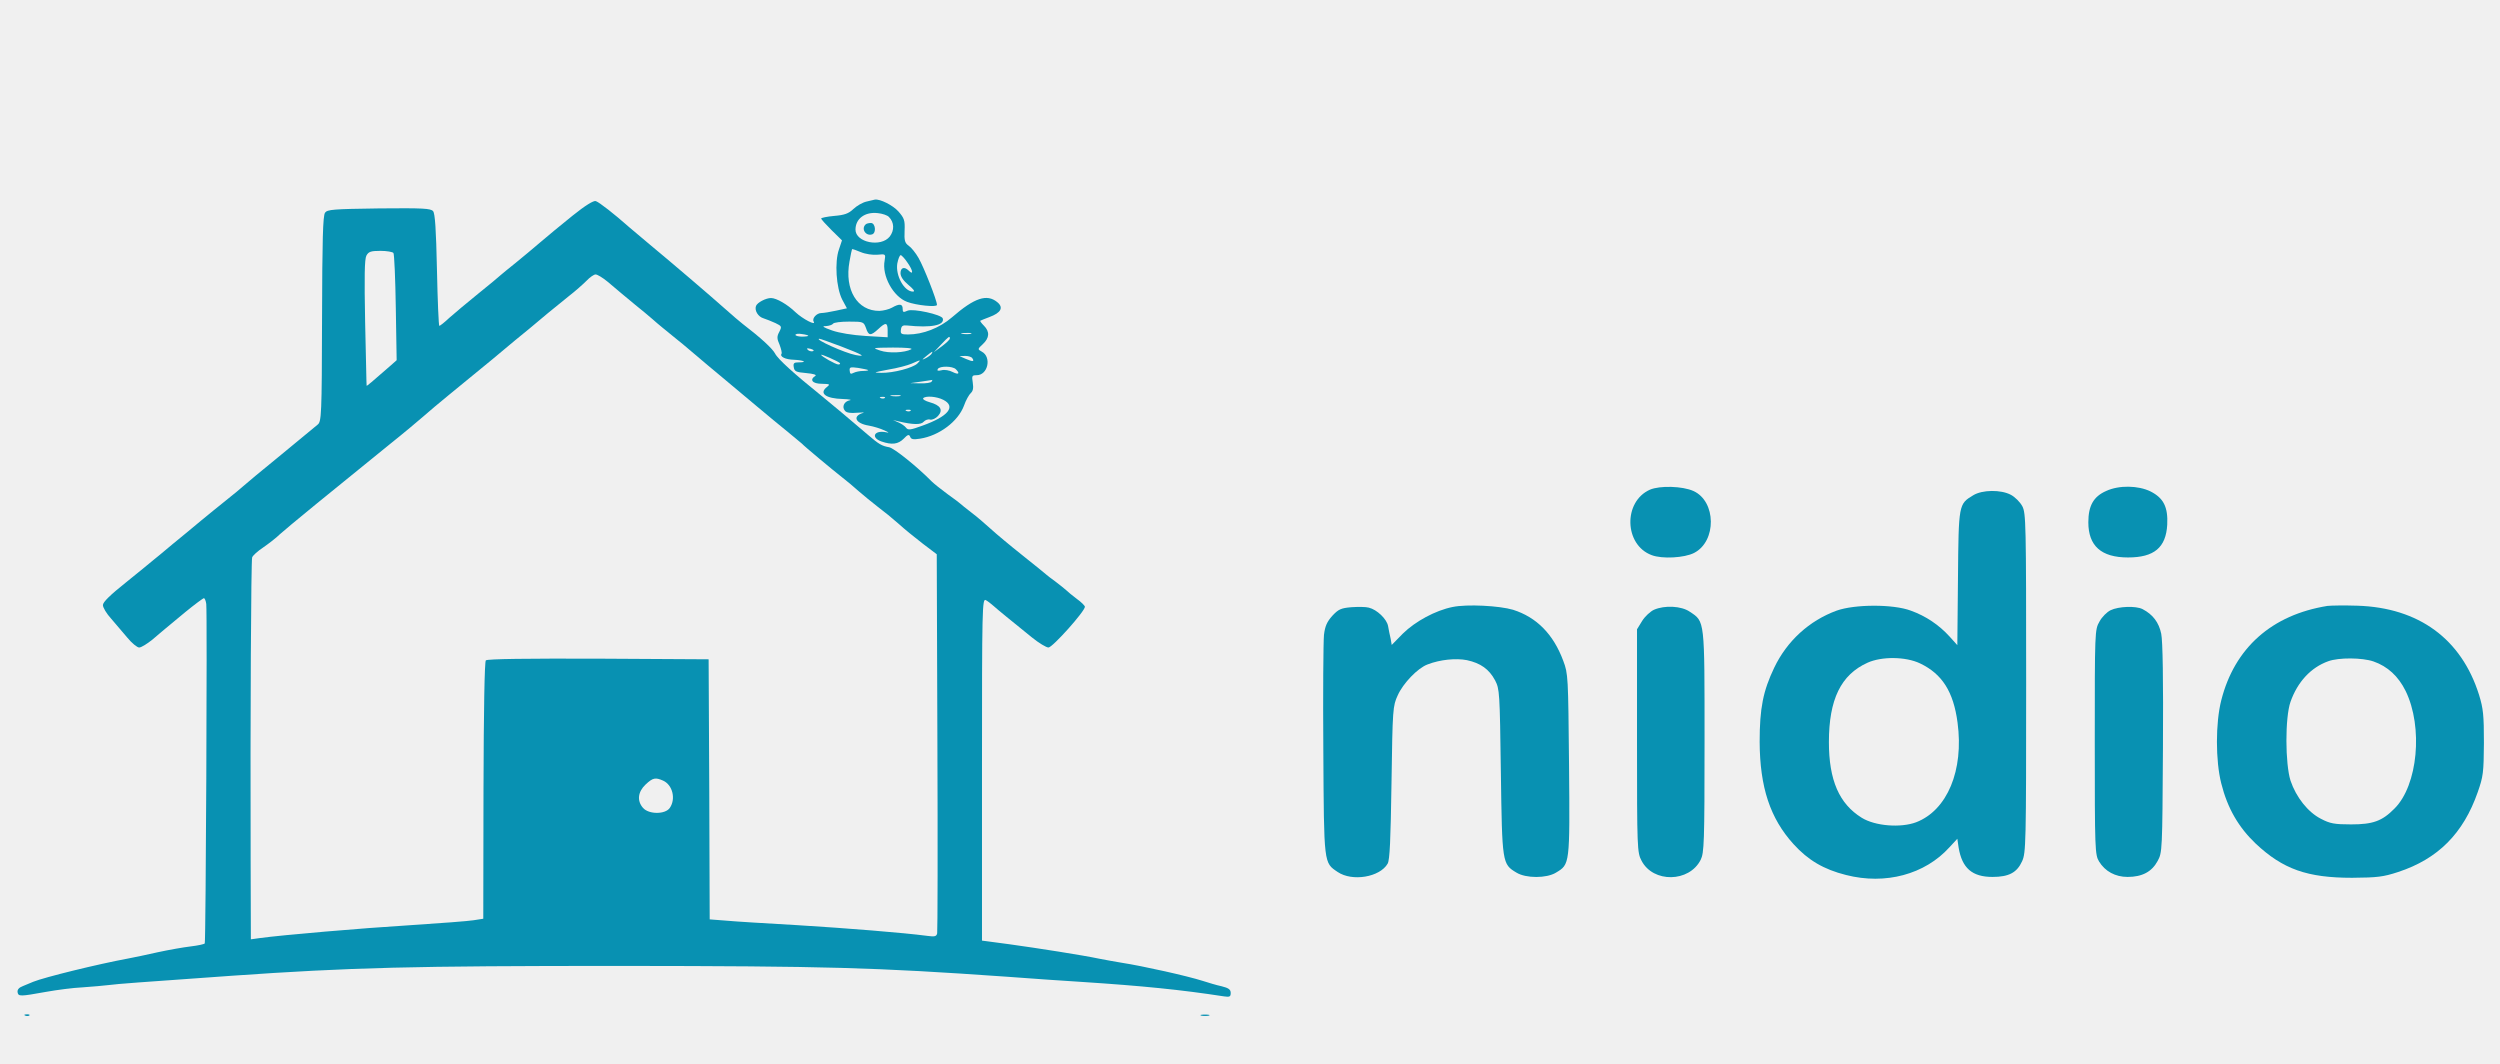
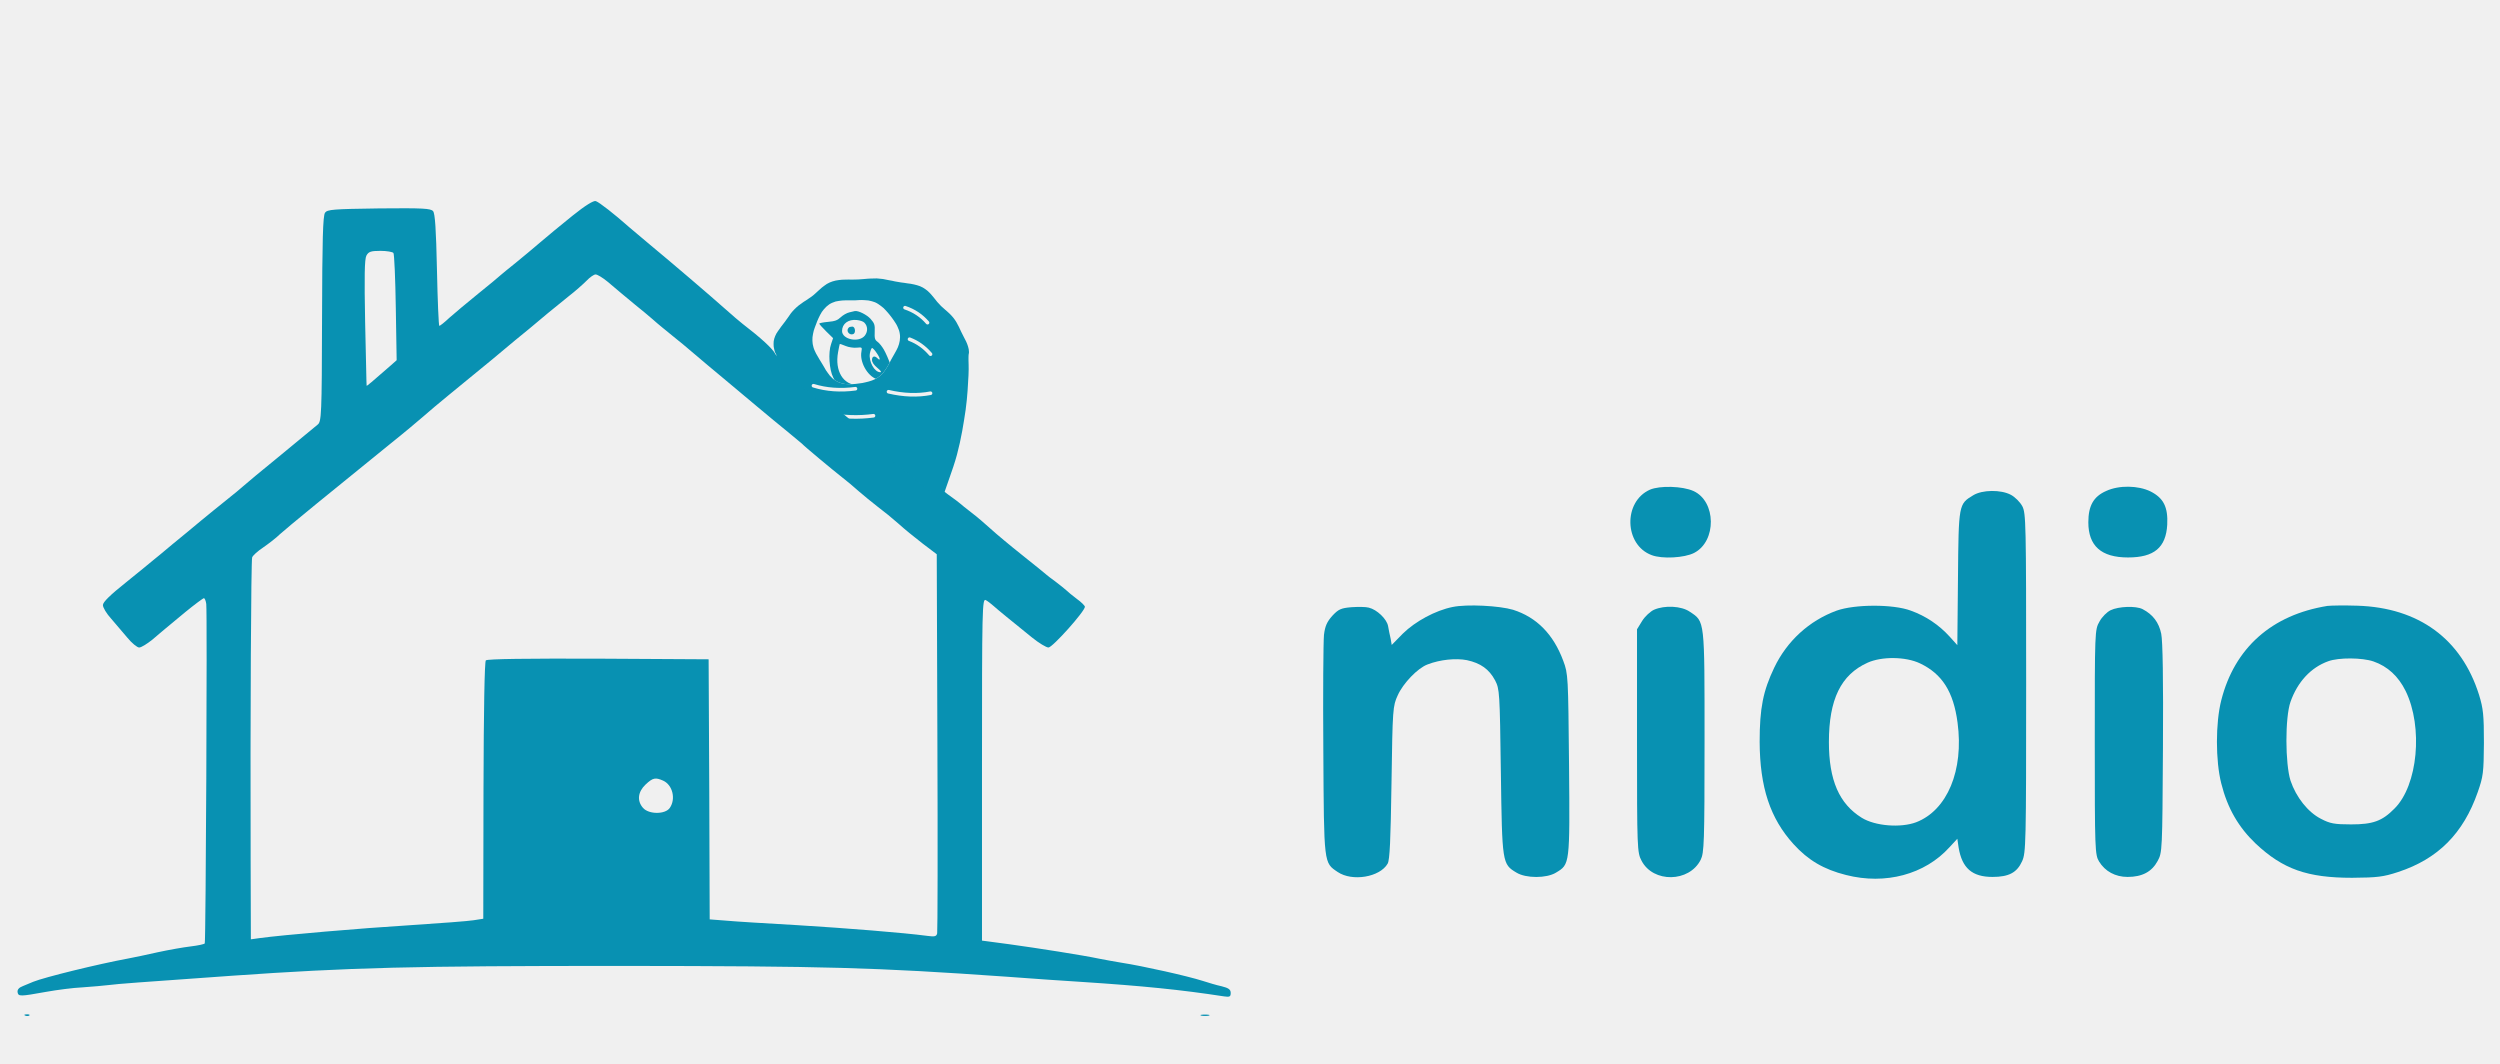
<svg xmlns="http://www.w3.org/2000/svg" version="1.0" width="1166pt" height="496pt" viewBox="0 0 1166 496" preserveAspectRatio="xMidYMid meet">
  <g transform="translate(0,496) scale(0.1,-0.1)" fill="#0891b2" stroke="none">
    <path d="M2669 3953 c-52 -42 -119 -97 -149 -123 -30 -26 -82 -69 -115 -96 -33 -26 -65 -53 -71 -58 -6 -6 -53 -45 -104 -86 -51 -41 -111 -92 -134 -112 -22 -21 -44 -38 -47 -38 -3 0 -8 117 -11 260 -4 191 -9 264 -18 275 -11 13 -46 15 -252 13 -215 -3 -241 -5 -252 -20 -10 -14 -13 -126 -14 -495 -1 -450 -3 -479 -20 -493 -10 -8 -87 -72 -172 -142 -85 -69 -164 -135 -175 -145 -11 -10 -47 -40 -80 -66 -33 -26 -85 -69 -117 -95 -31 -26 -90 -75 -132 -109 -41 -35 -83 -69 -93 -77 -10 -9 -66 -54 -125 -102 -74 -59 -108 -92 -108 -106 0 -12 17 -40 38 -63 20 -23 54 -63 75 -88 21 -26 47 -47 56 -47 10 0 37 17 62 37 24 21 51 43 59 50 8 7 51 42 94 78 44 36 83 65 87 65 4 0 9 -12 11 -27 5 -38 -2 -1574 -7 -1583 -3 -4 -32 -10 -65 -14 -34 -4 -102 -16 -153 -27 -51 -12 -112 -24 -137 -29 -146 -27 -393 -88 -445 -109 -11 -5 -33 -14 -48 -20 -19 -7 -27 -17 -25 -29 4 -20 11 -20 133 2 50 9 126 19 170 21 44 3 100 8 125 11 48 6 121 11 570 43 559 39 839 46 1815 46 963 -1 1181 -7 1795 -50 118 -9 280 -20 360 -25 276 -18 457 -36 658 -67 27 -4 32 -2 32 16 0 16 -10 23 -42 31 -24 5 -63 17 -88 25 -72 23 -277 69 -380 85 -30 5 -75 13 -100 18 -80 17 -292 50 -422 68 l-128 17 0 799 c0 758 1 798 18 789 9 -5 26 -18 37 -28 21 -19 78 -65 178 -146 32 -26 67 -47 77 -47 19 0 170 169 170 190 0 5 -17 22 -38 37 -20 15 -43 34 -50 41 -8 7 -30 25 -50 40 -21 15 -39 29 -42 32 -3 3 -52 43 -110 89 -58 46 -125 102 -150 125 -25 23 -65 57 -90 76 -25 19 -47 37 -50 40 -3 3 -30 24 -60 45 -30 22 -64 49 -75 60 -67 68 -175 155 -198 159 -34 6 -48 14 -99 58 -65 56 -189 160 -224 188 -117 94 -197 166 -209 191 -13 24 -66 73 -152 139 -11 8 -49 41 -84 72 -65 58 -251 217 -349 298 -30 25 -73 61 -95 80 -70 62 -139 116 -156 122 -10 4 -49 -20 -110 -69z m-834 -173 c4 -6 9 -121 11 -255 l4 -245 -27 -24 c-89 -78 -113 -98 -113 -95 -1 2 -3 135 -7 295 -4 212 -3 296 6 312 10 18 20 22 66 22 29 0 57 -5 60 -10z m999 -134 c23 -19 51 -43 64 -54 13 -11 42 -35 65 -54 23 -18 60 -49 82 -68 22 -20 63 -53 90 -75 28 -22 75 -61 105 -87 30 -26 89 -75 131 -110 42 -35 114 -95 160 -134 46 -39 111 -92 144 -119 33 -27 62 -51 65 -54 8 -10 145 -124 186 -156 21 -16 57 -46 79 -66 22 -19 62 -52 88 -72 27 -20 70 -55 97 -79 26 -24 77 -65 113 -93 l66 -50 3 -875 c2 -481 1 -883 -1 -893 -3 -14 -11 -17 -45 -12 -114 15 -378 36 -606 50 -140 8 -290 17 -332 21 l-78 6 -2 607 -3 606 -514 3 c-330 1 -518 -1 -525 -8 -6 -6 -10 -228 -11 -607 l-1 -598 -45 -7 c-24 -4 -156 -14 -294 -23 -229 -14 -600 -46 -702 -60 l-43 -6 -1 363 c-2 679 2 1403 7 1418 2 8 26 30 52 47 26 18 61 45 77 61 28 26 259 215 514 421 64 51 134 110 157 130 22 20 74 63 114 96 41 33 133 109 205 168 71 60 150 125 175 145 24 20 63 53 86 72 23 19 66 54 96 78 30 23 67 56 83 72 16 17 35 30 43 30 8 0 33 -15 56 -34z m259 -2327 c44 -20 60 -85 31 -127 -21 -31 -98 -31 -125 0 -29 33 -24 75 12 109 34 32 46 34 82 18z" />
-     <path d="M4042 4020 c-19 -4 -46 -20 -62 -35 -22 -21 -41 -28 -89 -32 -34 -3 -61 -9 -61 -12 0 -4 22 -28 49 -55 l48 -47 -14 -42 c-21 -59 -13 -179 15 -234 l22 -41 -51 -11 c-27 -6 -58 -11 -68 -11 -22 0 -45 -25 -36 -40 13 -21 -51 12 -85 44 -37 36 -89 66 -114 66 -24 0 -64 -21 -70 -37 -8 -21 10 -51 36 -58 13 -4 37 -14 55 -22 29 -14 30 -16 18 -40 -12 -22 -12 -32 1 -61 7 -19 12 -38 9 -42 -9 -14 19 -27 59 -28 44 -2 64 -12 22 -12 -23 0 -27 -4 -24 -22 3 -20 10 -24 58 -28 33 -3 50 -8 43 -13 -29 -18 -14 -37 30 -37 37 -1 40 -2 25 -14 -40 -30 -8 -55 74 -57 29 -1 43 -4 31 -6 -26 -5 -38 -31 -22 -49 7 -9 26 -12 57 -9 26 2 38 2 27 -1 -51 -15 -35 -49 27 -59 23 -4 55 -14 72 -22 23 -10 25 -13 8 -9 -55 11 -72 -25 -21 -43 49 -17 78 -13 104 13 19 20 25 21 30 9 4 -12 15 -14 46 -9 90 14 178 81 205 154 9 26 24 52 32 59 10 9 13 23 9 48 -5 32 -4 35 18 35 53 0 71 85 24 110 -20 11 -20 12 5 35 31 29 33 58 5 86 -11 11 -19 22 -17 23 1 1 21 9 42 17 55 20 68 45 37 70 -48 39 -105 21 -211 -71 -58 -50 -135 -80 -205 -80 -32 0 -36 3 -33 23 2 17 9 21 28 19 114 -12 177 1 167 33 -6 18 -139 47 -164 36 -20 -9 -23 -8 -23 9 0 23 -15 25 -50 5 -14 -8 -40 -14 -58 -15 -104 -1 -164 99 -140 230 5 30 11 56 12 58 2 1 20 -5 41 -14 21 -9 56 -14 77 -12 39 4 39 3 34 -27 -14 -71 40 -169 105 -193 42 -16 139 -26 139 -14 0 21 -62 178 -86 219 -13 23 -34 49 -46 57 -18 13 -21 24 -19 70 2 48 -1 58 -29 90 -26 29 -86 59 -110 55 -3 -1 -20 -5 -38 -9z m104 -72 c25 -25 26 -62 4 -91 -41 -52 -160 -28 -160 32 0 51 44 84 104 77 21 -2 45 -10 52 -18z m88 -215 c25 -36 27 -58 4 -35 -20 20 -38 14 -38 -12 0 -16 13 -35 37 -55 25 -21 32 -31 21 -31 -41 0 -82 75 -73 131 4 21 11 39 16 39 4 0 20 -17 33 -37z m-195 -303 c12 -37 22 -37 57 -5 35 33 44 32 44 -7 l0 -31 -102 6 c-63 4 -124 14 -158 26 -42 15 -49 20 -28 20 15 1 30 6 33 11 3 6 37 10 75 10 67 0 68 -1 79 -30z m-269 -36 c0 -2 -13 -4 -30 -4 -16 0 -30 4 -30 8 0 5 14 7 30 4 17 -2 30 -6 30 -8z m758 9 c-10 -2 -28 -2 -40 0 -13 2 -5 4 17 4 22 1 32 -1 23 -4z m-98 -22 c0 -5 -17 -21 -37 -36 l-38 -28 34 36 c37 39 41 42 41 28z m-509 -36 c102 -39 123 -51 70 -41 -50 9 -198 76 -169 76 4 0 48 -16 99 -35z m-130 -23 c-7 -2 -18 1 -23 6 -8 8 -4 9 13 5 13 -4 18 -8 10 -11z m459 9 c-29 -16 -105 -20 -145 -6 -39 13 -37 13 60 14 59 0 94 -3 85 -8z m95 -21 c-3 -5 -16 -15 -28 -21 -19 -9 -19 -8 3 10 28 23 34 26 25 11z m-428 -43 c3 -4 0 -7 -7 -7 -12 0 -80 38 -80 45 0 5 78 -30 87 -38z m618 22 c11 -16 2 -17 -30 -3 l-30 13 27 1 c15 0 30 -5 33 -11z m-256 -24 c-21 -21 -113 -45 -169 -44 -40 1 -36 2 32 15 43 7 92 20 110 28 43 19 45 19 27 1z m-230 -31 c2 -2 -8 -4 -23 -4 -15 0 -35 -4 -45 -9 -13 -7 -17 -5 -18 10 -2 17 3 18 40 13 23 -4 44 -8 46 -10z m409 4 c21 -21 13 -27 -15 -13 -15 8 -38 12 -52 8 -17 -4 -22 -2 -17 6 9 15 69 14 84 -1z m-113 -58 c-3 -5 -27 -9 -53 -8 l-47 1 50 7 c28 4 51 8 53 8 2 1 0 -2 -3 -8z m-147 -67 c-10 -2 -28 -2 -40 0 -13 2 -5 4 17 4 22 1 32 -1 23 -4z m-71 -9 c-3 -3 -12 -4 -19 -1 -8 3 -5 6 6 6 11 1 17 -2 13 -5z m273 -9 c60 -31 23 -77 -97 -120 -57 -21 -68 -22 -77 -10 -6 8 -22 19 -36 25 l-25 11 25 -6 c67 -16 106 -17 118 -2 7 8 21 13 30 10 10 -2 26 5 37 17 25 28 12 50 -39 64 -21 6 -34 14 -30 19 12 12 63 8 94 -8z m-153 -51 c-3 -3 -12 -4 -19 -1 -8 3 -5 6 6 6 11 1 17 -2 13 -5z" />
-     <path d="M4037 3913 c-22 -21 2 -56 31 -46 20 7 15 53 -6 53 -10 0 -22 -3 -25 -7z" />
    <path d="M7695 2676 c-125 -56 -120 -257 8 -305 49 -19 153 -13 198 10 106 54 104 241 -3 289 -51 23 -157 26 -203 6z" />
    <path d="M9823 2670 c-59 -26 -83 -69 -83 -146 0 -110 60 -164 185 -164 122 0 177 46 183 153 4 82 -17 124 -78 155 -57 28 -147 30 -207 2z" />
    <path d="M9203 2650 c-68 -41 -68 -41 -71 -386 l-3 -313 -36 40 c-49 54 -111 96 -181 121 -83 31 -262 30 -346 0 -128 -47 -231 -141 -291 -266 -52 -109 -68 -189 -68 -346 1 -212 49 -357 158 -477 68 -75 141 -118 245 -144 184 -47 368 3 482 129 l37 40 6 -41 c16 -96 63 -137 158 -137 76 0 114 20 138 73 18 40 19 78 19 832 0 747 -1 792 -18 824 -10 19 -34 43 -53 53 -46 25 -134 24 -176 -2z m-248 -784 c103 -49 156 -132 175 -276 30 -223 -48 -409 -193 -465 -72 -27 -191 -18 -254 21 -105 65 -153 175 -153 353 0 199 56 314 180 370 66 30 178 29 245 -3z" />
    <path d="M6775 2129 c-80 -16 -174 -67 -232 -124 l-52 -53 -5 29 c-4 16 -9 42 -12 59 -6 33 -52 77 -90 86 -14 4 -50 4 -81 2 -49 -4 -61 -10 -89 -40 -25 -28 -34 -48 -39 -89 -3 -30 -5 -272 -3 -539 3 -535 2 -523 67 -567 68 -46 197 -24 233 39 10 17 14 111 18 378 5 345 6 357 29 407 25 56 93 127 139 144 59 23 133 30 184 20 64 -14 103 -42 131 -94 21 -41 22 -53 27 -427 6 -427 6 -430 73 -470 44 -27 140 -27 184 0 65 39 65 36 61 503 -4 412 -4 424 -27 485 -46 124 -124 203 -234 238 -64 19 -215 27 -282 13z" />
    <path d="M10855 2134 c-260 -42 -433 -196 -495 -440 -27 -106 -27 -282 0 -388 29 -116 81 -205 161 -281 127 -119 240 -159 449 -159 118 1 145 4 215 27 186 61 304 180 371 372 26 74 28 92 29 230 0 130 -3 160 -23 225 -82 260 -281 406 -567 415 -60 2 -123 1 -140 -1z m215 -259 c66 -23 116 -69 150 -138 82 -168 57 -440 -52 -548 -58 -59 -101 -74 -203 -74 -77 0 -98 4 -140 26 -61 31 -116 101 -142 178 -25 79 -26 294 0 368 33 93 95 160 176 189 49 18 159 17 211 -1z" />
    <path d="M7714 2116 c-17 -8 -42 -31 -55 -52 l-24 -39 0 -520 c0 -505 1 -521 21 -559 54 -105 223 -102 276 4 16 32 18 80 18 550 0 574 2 560 -69 607 -39 27 -117 31 -167 9z" />
    <path d="M9844 2114 c-17 -8 -41 -32 -52 -53 -22 -38 -22 -45 -22 -562 0 -505 1 -525 20 -557 28 -46 76 -72 133 -72 68 0 113 24 140 74 22 40 22 48 25 524 2 323 -1 501 -8 536 -11 53 -39 90 -87 115 -31 16 -112 13 -149 -5z" />
    <path d="M118 223 c7 -3 16 -2 19 1 4 3 -2 6 -13 5 -11 0 -14 -3 -6 -6z" />
    <path d="M5603 223 c9 -2 25 -2 35 0 9 3 1 5 -18 5 -19 0 -27 -2 -17 -5z" />
  </g>
+   <defs>
+     <clipPath id="roofC">
+       <polygon points="2900,3845 5800,1467 5800,6400 2900,6400" />
+     </clipPath>
+     <mask id="nm" maskUnits="userSpaceOnUse" x="-800" y="-1700" width="1600" height="2500">
+       <rect x="-800" y="-1700" width="1600" height="2500" fill="black" />
+       <path fill="white" d="M 653 0 C 653 26 657 24 656 36 C 656 47 654 59 650 71 C 647 82 642 94 637 105 C 632 116 626 127 620 138 C 615 148 609 159 604 170 C 599 181 594 191 589 202 C 583 213 578 223 572 234 C 566 244 559 254 551 264 C 544 273 535 282 526 291 C 517 300 507 308 498 316 C 488 325 479 333 470 341 C 461 350 453 359 445 368 C 437 378 429 388 421 398 C 413 407 405 418 396 427 C 387 436 377 446 366 453 C 355 461 343 468 330 473 C 317 478 303 482 289 485 C 275 489 260 490 246 492 C 232 495 218 496 204 498 C 190 500 177 502 163 505 C 150 508 137 511 123 513 C 110 516 96 519 83 521 C 69 523 55 524 42 525 C 28 525 14 525 0 524 C -14 524 -28 522 -41 521 C -55 520 -69 519 -82 518 C -96 518 -110 517 -124 517 C -138 517 -153 518 -167 517 C -182 517 -197 516 -211 514 C -225 512 -239 510 -253 505 C -266 501 -279 495 -291 488 C -302 481 -313 472 -324 464 C -334 456 -343 446 -353 438 C -363 429 -372 420 -382 412 C -392 404 -402 397 -413 390 C -423 382 -434 376 -445 369 C -456 361 -467 354 -477 346 C -487 338 -496 330 -505 321 C -514 312 -522 303 -530 293 C -537 283 -544 273 -551 263 C -558 254 -565 244 -572 234 C -579 224 -587 214 -595 204 C -602 194 -610 184 -617 173 C -624 163 -631 152 -635 141 C -640 130 -643 118 -645 106 C -646 94 -646 82 -645 70 C -643 58 -640 46 -637 35 C -634 23 -625 26 -627 0 C -630 -26 -652 -62 -653 -120 C -654 -178 -646 -262 -634 -350 C -621 -438 -605 -542 -576 -650 C -547 -758 -503 -858 -461 -1000 C -418 -1142 -450 -1417 -320 -1500 C -190 -1583 190 -1583 320 -1500 C 450 -1417 418 -1142 461 -1000 C 503 -858 547 -758 576 -650 C 605 -542 621 -438 634 -350 C 646 -262 650 -178 653 -120 C 656 -62 652 -26 653 0 Z" />
+       <g fill="none" stroke="black" stroke-width="24" stroke-linecap="round">
+         <path d="M 230 330 Q 320 300 380 230" />
+         <path d="M 260 120 Q 340 90 400 20" />
+         <path d="M -380 -190 Q -250 -230 -100 -210" />
+         <path d="M 120 -230 Q 270 -265 400 -240" />
+         <path d="M -280 -380 Q -130 -410 20 -390" />
+       </g>
+       <path d="M 195 110 C 197 125 198 142 195 157 C 193 172 188 187 181 201 C 175 216 166 229 158 241 C 150 254 140 266 131 278 C 122 290 112 301 102 312 C 92 323 81 334 69 342 C 57 351 44 360 30 366 C 17 371 2 375 -13 378 C -28 380 -43 380 -57 381 C -72 381 -86 380 -100 379 C -114 379 -128 379 -143 379 C -157 379 -172 379 -187 378 C -202 376 -218 375 -233 371 C -248 366 -263 360 -275 352 C -288 343 -300 332 -310 320 C -320 309 -329 295 -336 281 C -343 268 -349 254 -355 240 C -361 226 -366 212 -371 198 C -376 184 -381 170 -383 155 C -386 140 -388 125 -387 110 C -387 95 -384 80 -380 66 C -376 51 -369 38 -363 25 C -356 12 -348 -0 -341 -13 C -333 -25 -326 -37 -319 -49 C -311 -61 -305 -74 -297 -87 C -288 -99 -280 -112 -270 -124 C -260 -135 -248 -147 -235 -155 C -222 -163 -207 -170 -192 -174 C -177 -178 -161 -180 -146 -180 C -131 -181 -115 -179 -100 -178 C -85 -176 -70 -174 -55 -172 C -41 -169 -26 -166 -12 -162 C 3 -158 17 -153 31 -146 C 44 -139 57 -131 68 -121 C 79 -111 89 -99 97 -87 C 106 -75 113 -62 120 -50 C 127 -37 133 -25 140 -12 C 147 0 154 12 161 25 C 168 38 176 51 182 65 C 188 80 193 95 195 110 Z" fill="black" />
+     </mask>
+     <clipPath id="birdC">
+       <rect x="3800" y="3498" width="600" height="560" />
+     </clipPath>
+     <clipPath id="holeC">
+       <path d="M 195 110 C 197 125 198 142 195 157 C 193 172 188 187 181 201 C 175 216 166 229 158 241 C 150 254 140 266 131 278 C 122 290 112 301 102 312 C 92 323 81 334 69 342 C 57 351 44 360 30 366 C 17 371 2 375 -13 378 C -28 380 -43 380 -57 381 C -72 381 -86 380 -100 379 C -114 379 -128 379 -143 379 C -157 379 -172 379 -187 378 C -202 376 -218 375 -233 371 C -248 366 -263 360 -275 352 C -288 343 -300 332 -310 320 C -320 309 -329 295 -336 281 C -343 268 -349 254 -355 240 C -361 226 -366 212 -371 198 C -376 184 -381 170 -383 155 C -386 140 -388 125 -387 110 C -387 95 -384 80 -380 66 C -376 51 -369 38 -363 25 C -356 12 -348 -0 -341 -13 C -333 -25 -326 -37 -319 -49 C -311 -61 -305 -74 -297 -87 C -288 -99 -280 -112 -270 -124 C -260 -135 -248 -147 -235 -155 C -222 -163 -207 -170 -192 -174 C -177 -178 -161 -180 -146 -180 C -131 -181 -115 -179 -100 -178 C -85 -176 -70 -174 -55 -172 C -41 -169 -26 -166 -12 -162 C 3 -158 17 -153 31 -146 C 44 -139 57 -131 68 -121 C 79 -111 89 -99 97 -87 C 106 -75 113 -62 120 -50 C 127 -37 133 -25 140 -12 C 147 0 154 12 161 25 C 168 38 176 51 182 65 C 188 80 193 95 195 110 Z" />
+     </clipPath>
+     <mask id="eyeM" maskUnits="userSpaceOnUse" x="-800" y="-1700" width="1600" height="2500">
+       <rect x="-800" y="-1700" width="1600" height="2500" fill="white" />
+       <circle cx="-45" cy="45" r="24" fill="black" />
+     </mask>
+   </defs>
+   <g transform="translate(0,496) scale(0.1,-0.1)" fill="#0891b2">
+     <g clip-path="url(#roofC)">
+       <g transform="translate(4060,3294) scale(0.7)">
+         <rect x="-800" y="-1700" width="1600" height="2500" mask="url(#nm)" />
+         <g clip-path="url(#holeC)">
+           <g transform="translate(-85,-195) scale(0.95) translate(-4100,-3500)">
+             <g clip-path="url(#birdC)">
+               <path d="M4042 4020 c-19 -4 -46 -20 -62 -35 -22 -21 -41 -28 -89 -32 -34 -3 -61 -9 -61 -12 0 -4 22 -28 49 -55 l48 -47 -14 -42 c-21 -59 -13 -179 15 -234 l22 -41 -51 -11 c-27 -6 -58 -11 -68 -11 -22 0 -45 -25 -36 -40 13 -21 -51 12 -85 44 -37 36 -89 66 -114 66 -24 0 -64 -21 -70 -37 -8 -21 10 -51 36 -58 13 -4 37 -14 55 -22 29 -14 30 -16 18 -40 -12 -22 -12 -32 1 -61 7 -19 12 -38 9 -42 -9 -14 19 -27 59 -28 44 -2 64 -12 22 -12 -23 0 -27 -4 -24 -22 3 -20 10 -24 58 -28 33 -3 50 -8 43 -13 -29 -18 -14 -37 30 -37 37 -1 40 -2 25 -14 -40 -30 -8 -55 74 -57 29 -1 43 -4 31 -6 -26 -5 -38 -31 -22 -49 7 -9 26 -12 57 -9 26 2 38 2 27 -1 -51 -15 -35 -49 27 -59 23 -4 55 -14 72 -22 23 -10 25 -13 8 -9 -55 11 -72 -25 -21 -43 49 -17 78 -13 104 13 19 20 25 21 30 9 4 -12 15 -14 46 -9 90 14 178 81 205 154 9 26 24 52 32 59 10 9 13 23 9 48 -5 32 -4 35 18 35 53 0 71 85 24 110 -20 11 -20 12 5 35 31 29 33 58 5 86 -11 11 -19 22 -17 23 1 1 21 9 42 17 55 20 68 45 37 70 -48 39 -105 21 -211 -71 -58 -50 -135 -80 -205 -80 -32 0 -36 3 -33 23 2 17 9 21 28 19 114 -12 177 1 167 33 -6 18 -139 47 -164 36 -20 -9 -23 -8 -23 9 0 23 -15 25 -50 5 -14 -8 -40 -14 -58 -15 -104 -1 -164 99 -140 230 5 30 11 56 12 58 2 1 20 -5 41 -14 21 -9 56 -14 77 -12 39 4 39 3 34 -27 -14 -71 40 -169 105 -193 42 -16 139 -26 139 -14 0 21 -62 178 -86 219 -13 23 -34 49 -46 57 -18 13 -21 24 -19 70 2 48 -1 58 -29 90 -26 29 -86 59 -110 55 -3 -1 -20 -5 -38 -9z m104 -72 c25 -25 26 -62 4 -91 -41 -52 -160 -28 -160 32 0 51 44 84 104 77 21 -2 45 -10 52 -18z m88 -215 c25 -36 27 -58 4 -35 -20 20 -38 14 -38 -12 0 -16 13 -35 37 -55 25 -21 32 -31 21 -31 -41 0 -82 75 -73 131 4 21 11 39 16 39 4 0 20 -17 33 -37z m-195 -303 c12 -37 22 -37 57 -5 35 33 44 32 44 -7 l0 -31 -102 6 c-63 4 -124 14 -158 26 -42 15 -49 20 -28 20 15 1 30 6 33 11 3 6 37 10 75 10 67 0 68 -1 79 -30z m-269 -36 c0 -2 -13 -4 -30 -4 -16 0 -30 4 -30 8 0 5 14 7 30 4 17 -2 30 -6 30 -8z m758 9 c-10 -2 -28 -2 -40 0 -13 2 -5 4 17 4 22 1 32 -1 23 -4z m-98 -22 c0 -5 -17 -21 -37 -36 l-38 -28 34 36 c37 39 41 42 41 28z m-509 -36 c102 -39 123 -51 70 -41 -50 9 -198 76 -169 76 4 0 48 -16 99 -35z m-130 -23 c-7 -2 -18 1 -23 6 -8 8 -4 9 13 5 13 -4 18 -8 10 -11z m459 9 c-29 -16 -105 -20 -145 -6 -39 13 -37 13 60 14 59 0 94 -3 85 -8z m95 -21 c-3 -5 -16 -15 -28 -21 -19 -9 -19 -8 3 10 28 23 34 26 25 11z m-428 -43 c3 -4 0 -7 -7 -7 -12 0 -80 38 -80 45 0 5 78 -30 87 -38z m618 22 c11 -16 2 -17 -30 -3 l-30 13 27 1 c15 0 30 -5 33 -11z m-256 -24 c-21 -21 -113 -45 -169 -44 -40 1 -36 2 32 15 43 7 92 20 110 28 43 19 45 19 27 1z m-230 -31 c2 -2 -8 -4 -23 -4 -15 0 -35 -4 -45 -9 -13 -7 -17 -5 -18 10 -2 17 3 18 40 13 23 -4 44 -8 46 -10z m409 4 c21 -21 13 -27 -15 -13 -15 8 -38 12 -52 8 -17 -4 -22 -2 -17 6 9 15 69 14 84 -1z m-113 -58 c-3 -5 -27 -9 -53 -8 l-47 1 50 7 c28 4 51 8 53 8 2 1 0 -2 -3 -8z m-147 -67 c-10 -2 -28 -2 -40 0 -13 2 -5 4 17 4 22 1 32 -1 23 -4z m-71 -9 c-3 -3 -12 -4 -19 -1 -8 3 -5 6 6 6 11 1 17 -2 13 -5z m273 -9 c60 -31 23 -77 -97 -120 -57 -21 -68 -22 -77 -10 -6 8 -22 19 -36 25 l-25 11 25 -6 c67 -16 106 -17 118 -2 7 8 21 13 30 10 10 -2 26 5 37 17 25 28 12 50 -39 64 -21 6 -34 14 -30 19 12 12 63 8 94 -8z m-153 -51 c-3 -3 -12 -4 -19 -1 -8 3 -5 6 6 6 11 1 17 -2 13 -5z" />
+               <path d="M4037 3913 c-22 -21 2 -56 31 -46 20 7 15 53 -6 53 -10 0 -22 -3 -25 -7z" />
+             </g>
+           </g>
+         </g>
+       </g>
+     </g>
+   </g>
</svg>
